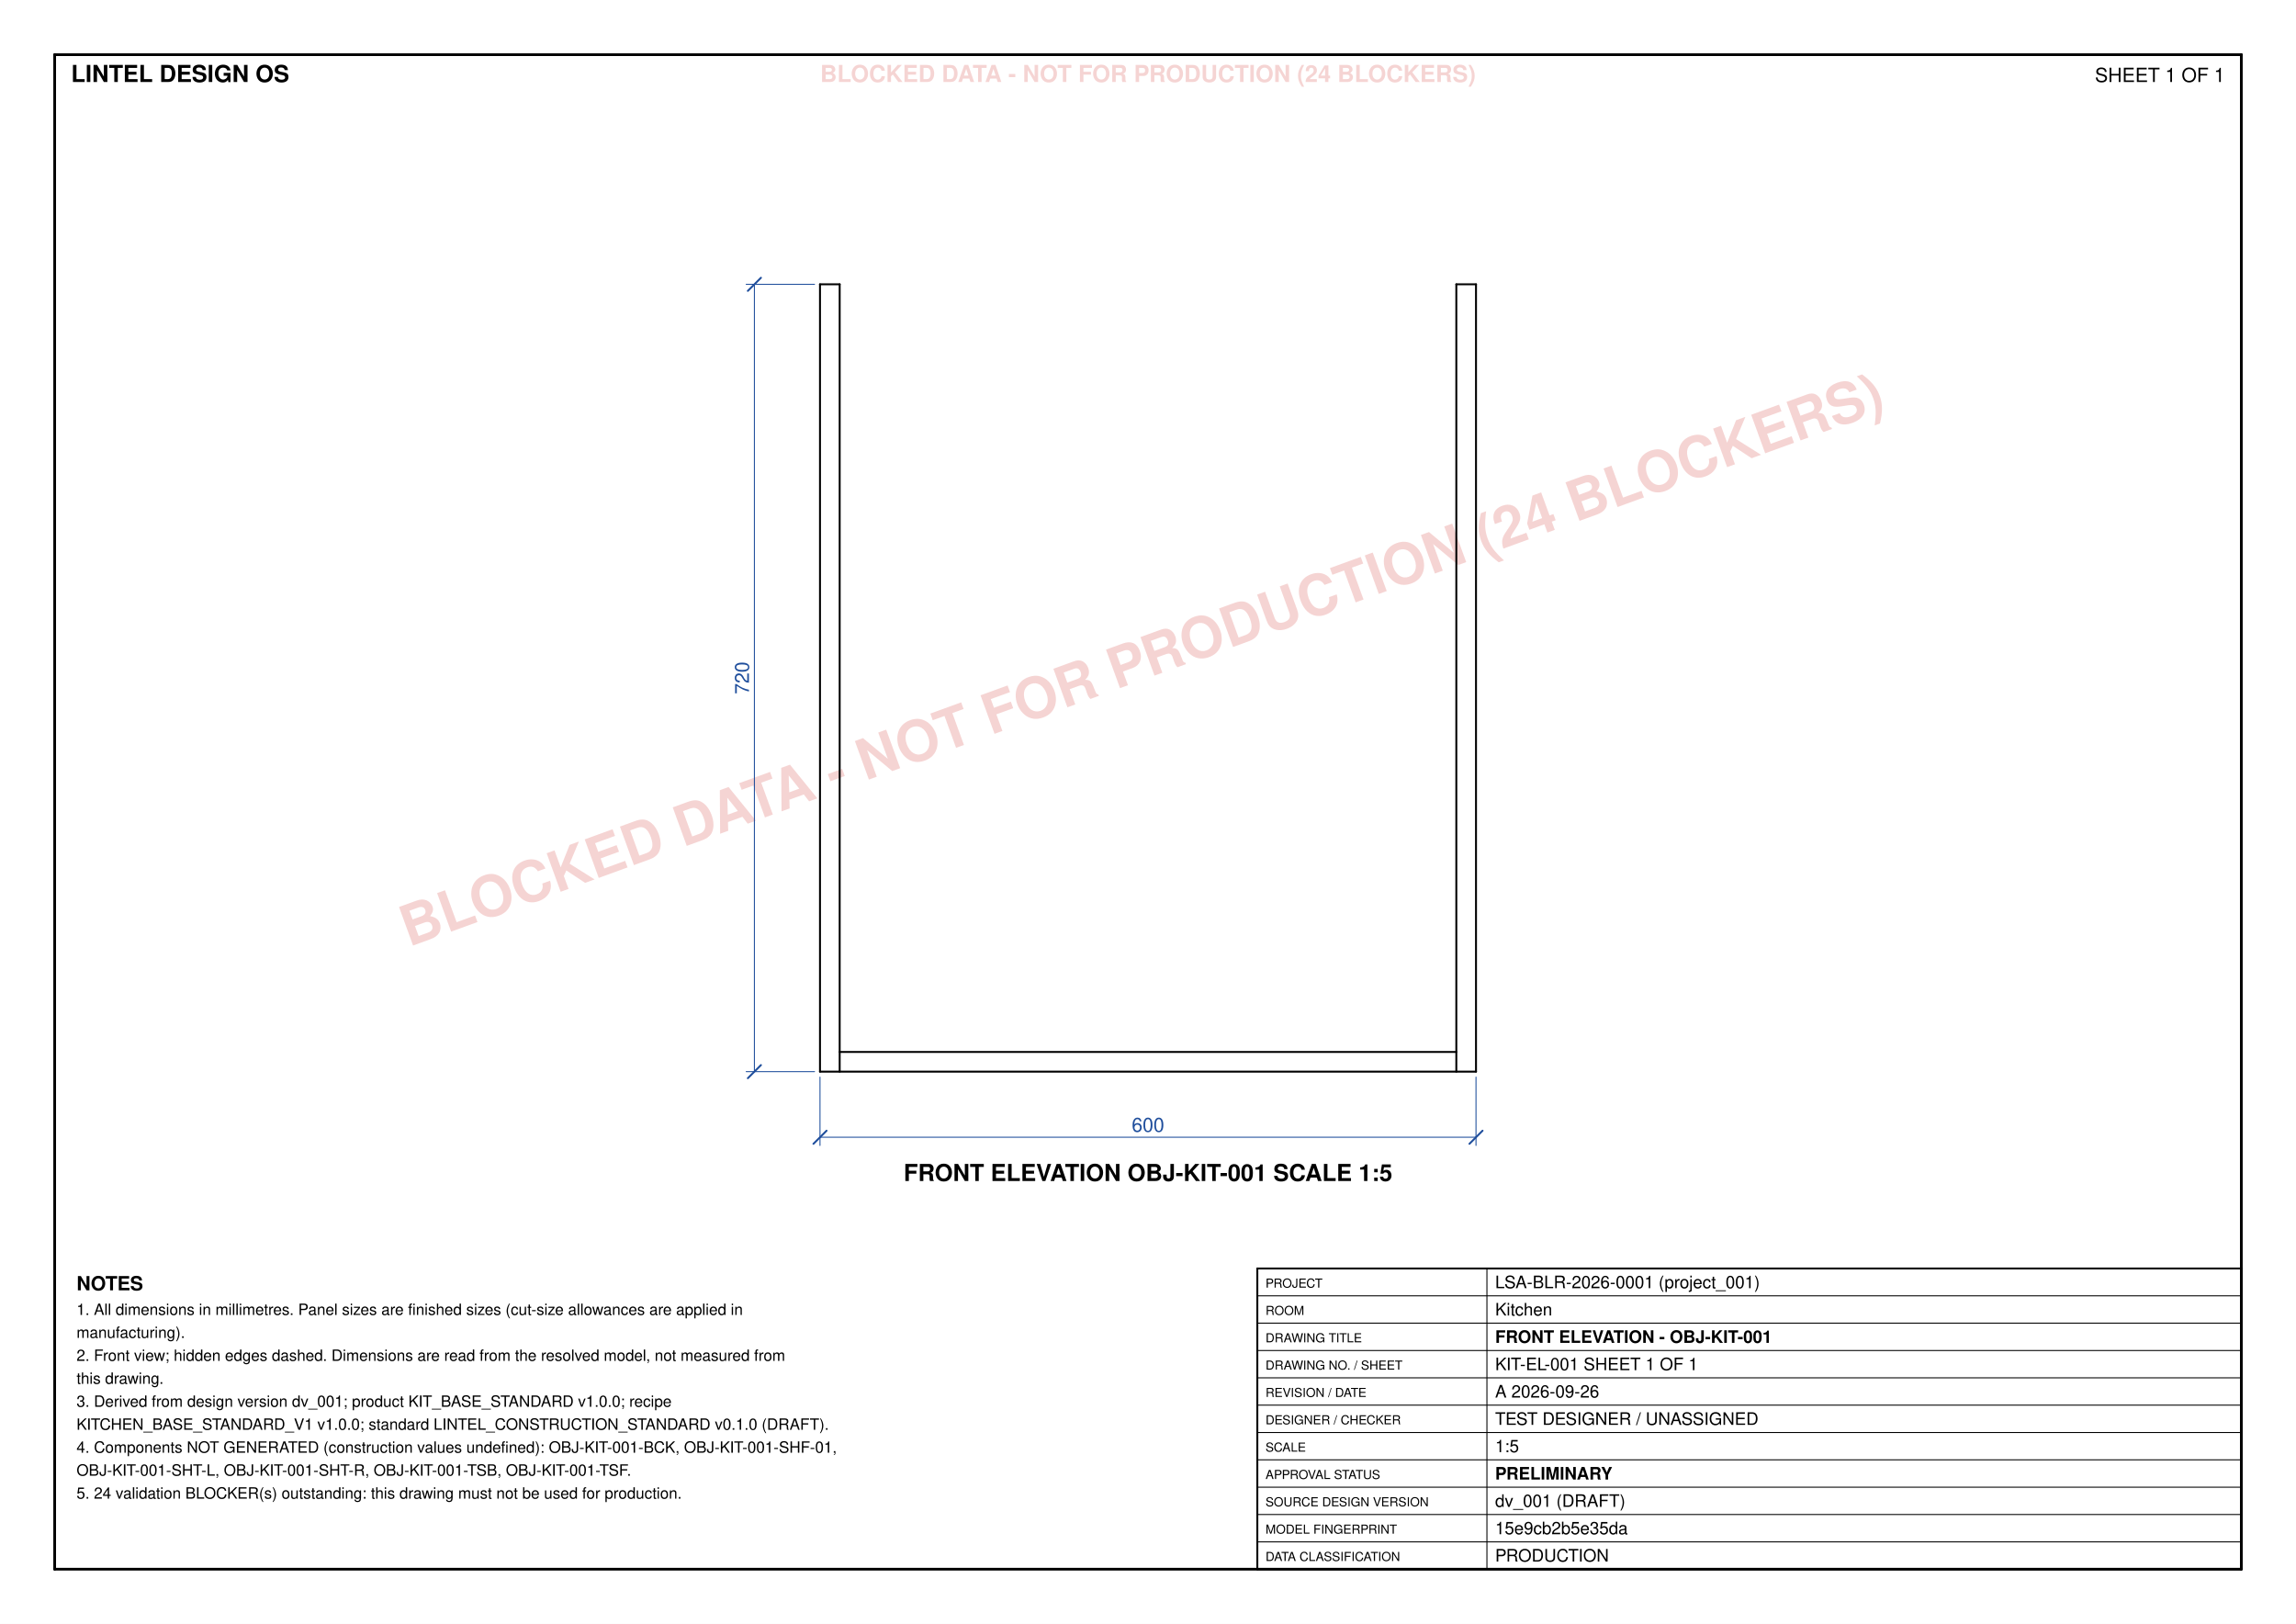
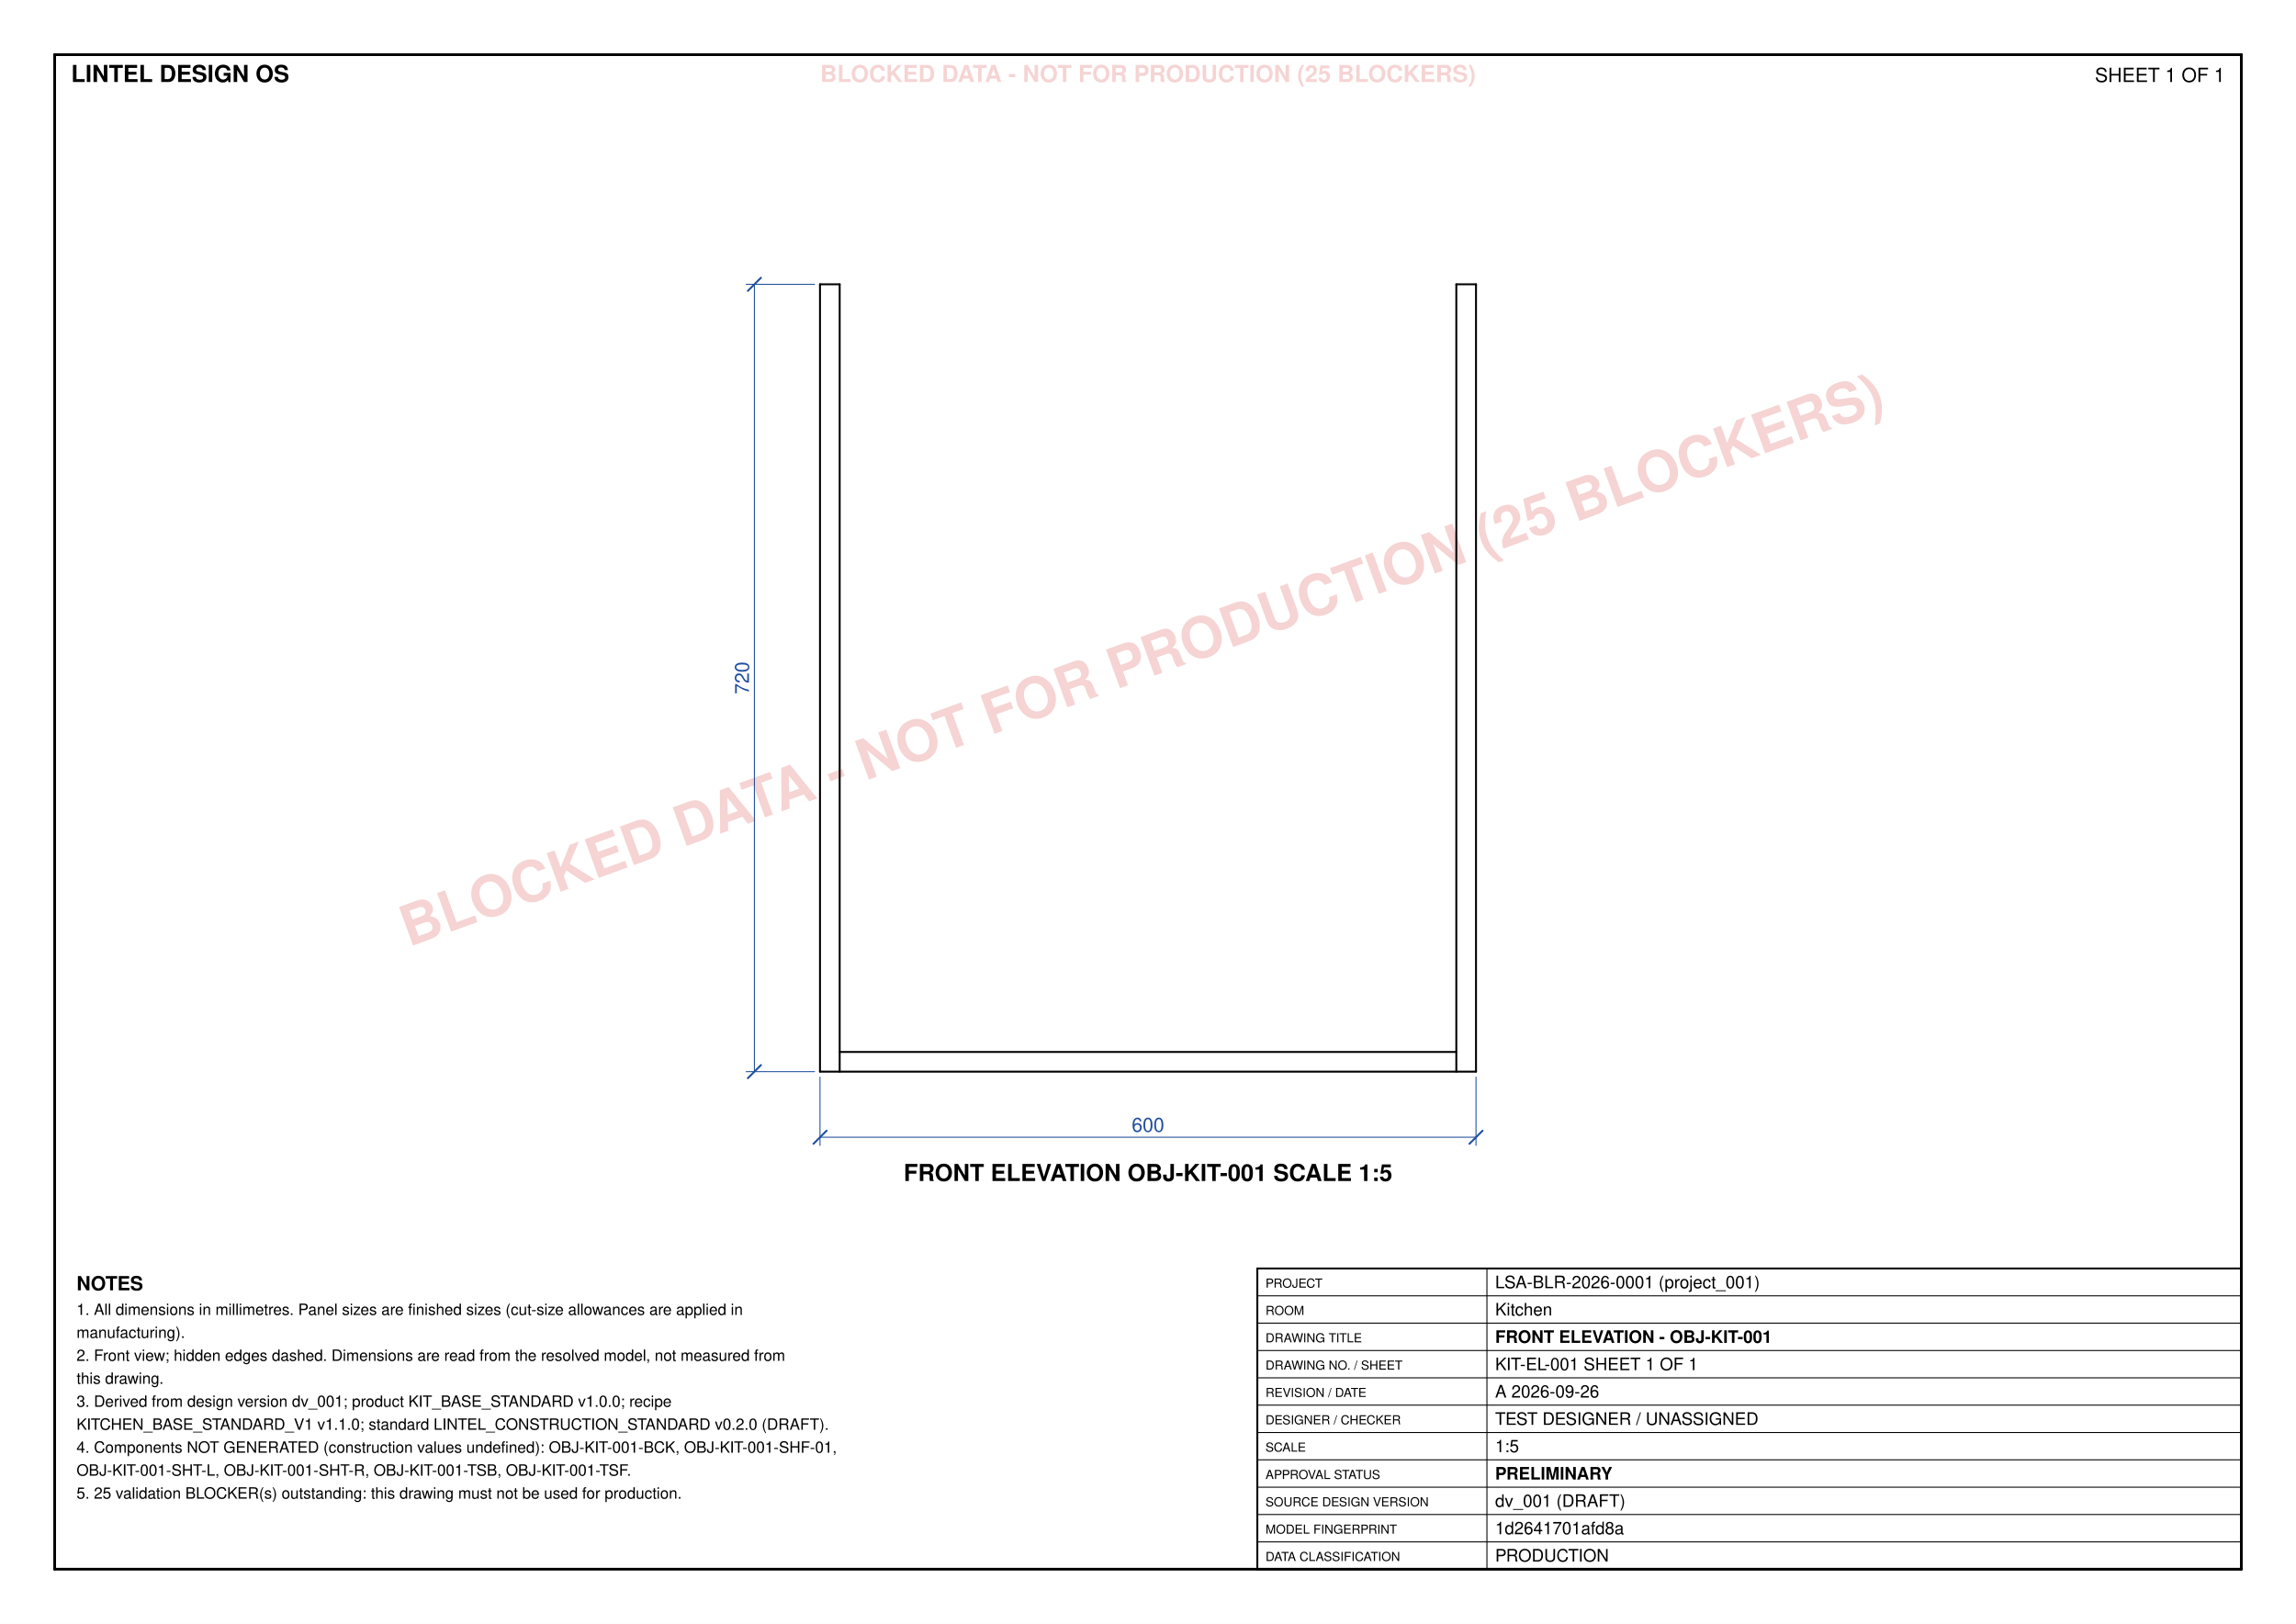
- <svg xmlns="http://www.w3.org/2000/svg" width="420mm" height="297mm" viewBox="0 0 420 297" data-drawing-id="DRW:dv_001:obj_001:FRONT_ELEVATION:KIT-EL-001:RA" data-drawing-type="FRONT_ELEVATION" data-status="PRELIMINARY" data-design-version="dv_001" data-model-fingerprint="15e9cb2b5e35da" data-classification="PRODUCTION" data-content-hash="0fa2ea2e892f52" data-sheet="1/1">
+ <svg xmlns="http://www.w3.org/2000/svg" width="420mm" height="297mm" viewBox="0 0 420 297" data-drawing-id="DRW:dv_001:obj_001:FRONT_ELEVATION:KIT-EL-001:RA" data-drawing-type="FRONT_ELEVATION" data-status="PRELIMINARY" data-design-version="dv_001" data-model-fingerprint="1d2641701afd8a" data-classification="PRODUCTION" data-content-hash="0d4503551b3677" data-sheet="1/1">
  <rect x="0" y="0" width="420" height="297" fill="#ffffff" />
  <g id="WATERMARK" fill="#d9534f" stroke="#d9534f" opacity="0.25" font-family="Helvetica, Arial, sans-serif" stroke-linecap="round">
-     <text stroke="none" x="210" y="124" font-size="10.286" text-anchor="middle" font-weight="bold" transform="rotate(-20 210 124)">BLOCKED DATA - NOT FOR PRODUCTION (24 BLOCKERS)</text>
-     <text stroke="none" x="210" y="15" font-size="4.286" text-anchor="middle" font-weight="bold">BLOCKED DATA - NOT FOR PRODUCTION (24 BLOCKERS)</text>
+     <text stroke="none" x="210" y="124" font-size="10.286" text-anchor="middle" font-weight="bold" transform="rotate(-20 210 124)">BLOCKED DATA - NOT FOR PRODUCTION (25 BLOCKERS)</text>
+     <text stroke="none" x="210" y="15" font-size="4.286" text-anchor="middle" font-weight="bold">BLOCKED DATA - NOT FOR PRODUCTION (25 BLOCKERS)</text>
  </g>
  <g id="BORDER" fill="#000000" stroke="#000000" font-family="Helvetica, Arial, sans-serif" stroke-linecap="round">
    <line fill="none" x1="10" y1="10" x2="410" y2="10" stroke-width="0.5" />
    <line fill="none" x1="410" y1="10" x2="410" y2="287" stroke-width="0.5" />
    <line fill="none" x1="410" y1="287" x2="10" y2="287" stroke-width="0.5" />
    <line fill="none" x1="10" y1="287" x2="10" y2="10" stroke-width="0.5" />
    <text stroke="none" x="13" y="15" font-size="4.286" text-anchor="start" font-weight="bold">LINTEL DESIGN OS</text>
    <text stroke="none" x="407" y="15" font-size="3.571" text-anchor="end">SHEET 1 OF 1</text>
  </g>
  <g id="VISIBLE" fill="#000000" stroke="#000000" font-family="Helvetica, Arial, sans-serif" stroke-linecap="round">
    <line fill="none" x1="150" y1="196" x2="270" y2="196" stroke-width="0.35" />
    <line fill="none" x1="153.6" y1="192.4" x2="266.4" y2="192.4" stroke-width="0.35" />
    <line fill="none" x1="150" y1="52" x2="153.6" y2="52" stroke-width="0.35" />
    <line fill="none" x1="266.4" y1="52" x2="270" y2="52" stroke-width="0.35" />
    <line fill="none" x1="150" y1="196" x2="150" y2="52" stroke-width="0.35" />
    <line fill="none" x1="153.6" y1="196" x2="153.6" y2="52" stroke-width="0.35" />
    <line fill="none" x1="266.4" y1="196" x2="266.4" y2="52" stroke-width="0.35" />
    <line fill="none" x1="270" y1="196" x2="270" y2="52" stroke-width="0.35" />
  </g>
  <g id="DIMENSION" fill="#1f4e9c" stroke="#1f4e9c" font-family="Helvetica, Arial, sans-serif" stroke-linecap="round">
    <line fill="none" x1="150" y1="197" x2="150" y2="209.5" stroke-width="0.18" />
    <line fill="none" x1="148.8" y1="209.2" x2="151.2" y2="206.8" stroke-width="0.35" />
    <line fill="none" x1="270" y1="197" x2="270" y2="209.5" stroke-width="0.18" />
    <line fill="none" x1="268.8" y1="209.2" x2="271.2" y2="206.8" stroke-width="0.35" />
    <line fill="none" x1="150" y1="208" x2="270" y2="208" stroke-width="0.18" />
    <text stroke="none" x="210" y="207" font-size="3.571" text-anchor="middle">600</text>
    <line fill="none" x1="149" y1="196" x2="136.5" y2="196" stroke-width="0.18" />
    <line fill="none" x1="136.8" y1="197.2" x2="139.2" y2="194.8" stroke-width="0.35" />
    <line fill="none" x1="149" y1="52" x2="136.5" y2="52" stroke-width="0.18" />
    <line fill="none" x1="136.8" y1="53.2" x2="139.2" y2="50.8" stroke-width="0.35" />
    <line fill="none" x1="138" y1="196" x2="138" y2="52" stroke-width="0.18" />
    <text stroke="none" x="137" y="124" font-size="3.571" text-anchor="middle" transform="rotate(-90 137 124)">720</text>
  </g>
  <g id="ANNOTATION" fill="#000000" stroke="#000000" font-family="Helvetica, Arial, sans-serif" stroke-linecap="round">
    <text stroke="none" x="210" y="216" font-size="4.286" text-anchor="middle" font-weight="bold">FRONT ELEVATION  OBJ-KIT-001  SCALE 1:5</text>
    <text stroke="none" x="14" y="236" font-size="3.571" text-anchor="start" font-weight="bold">NOTES</text>
    <text stroke="none" x="14" y="240.5" font-size="2.857" text-anchor="start">1. All dimensions in millimetres. Panel sizes are finished sizes (cut-size allowances are applied in</text>
    <text stroke="none" x="14" y="244.7" font-size="2.857" text-anchor="start">   manufacturing).</text>
    <text stroke="none" x="14" y="248.9" font-size="2.857" text-anchor="start">2. Front view; hidden edges dashed. Dimensions are read from the resolved model, not measured from</text>
    <text stroke="none" x="14" y="253.1" font-size="2.857" text-anchor="start">   this drawing.</text>
    <text stroke="none" x="14" y="257.3" font-size="2.857" text-anchor="start">3. Derived from design version dv_001; product KIT_BASE_STANDARD v1.0.0; recipe</text>
-     <text stroke="none" x="14" y="261.5" font-size="2.857" text-anchor="start">   KITCHEN_BASE_STANDARD_V1 v1.0.0; standard LINTEL_CONSTRUCTION_STANDARD v0.1.0 (DRAFT).</text>
+     <text stroke="none" x="14" y="261.5" font-size="2.857" text-anchor="start">   KITCHEN_BASE_STANDARD_V1 v1.1.0; standard LINTEL_CONSTRUCTION_STANDARD v0.2.0 (DRAFT).</text>
    <text stroke="none" x="14" y="265.7" font-size="2.857" text-anchor="start">4. Components NOT GENERATED (construction values undefined): OBJ-KIT-001-BCK, OBJ-KIT-001-SHF-01,</text>
    <text stroke="none" x="14" y="269.9" font-size="2.857" text-anchor="start">   OBJ-KIT-001-SHT-L, OBJ-KIT-001-SHT-R, OBJ-KIT-001-TSB, OBJ-KIT-001-TSF.</text>
-     <text stroke="none" x="14" y="274.1" font-size="2.857" text-anchor="start">5. 24 validation BLOCKER(s) outstanding: this drawing must not be used for production.</text>
+     <text stroke="none" x="14" y="274.1" font-size="2.857" text-anchor="start">5. 25 validation BLOCKER(s) outstanding: this drawing must not be used for production.</text>
  </g>
  <g id="TITLE_BLOCK" fill="#000000" stroke="#000000" font-family="Helvetica, Arial, sans-serif" stroke-linecap="round">
    <line fill="none" x1="230" y1="232" x2="410" y2="232" stroke-width="0.35" />
    <line fill="none" x1="410" y1="232" x2="410" y2="287" stroke-width="0.35" />
    <line fill="none" x1="410" y1="287" x2="230" y2="287" stroke-width="0.35" />
    <line fill="none" x1="230" y1="287" x2="230" y2="232" stroke-width="0.35" />
    <line fill="none" x1="272" y1="232" x2="272" y2="287" stroke-width="0.18" />
    <text stroke="none" x="231.5" y="235.5" font-size="2.286" text-anchor="start">PROJECT</text>
    <text stroke="none" x="273.5" y="235.6" font-size="3.143" text-anchor="start">LSA-BLR-2026-0001 (project_001)</text>
    <line fill="none" x1="230" y1="237" x2="410" y2="237" stroke-width="0.18" />
    <text stroke="none" x="231.5" y="240.5" font-size="2.286" text-anchor="start">ROOM</text>
    <text stroke="none" x="273.5" y="240.6" font-size="3.143" text-anchor="start">Kitchen</text>
    <line fill="none" x1="230" y1="242" x2="410" y2="242" stroke-width="0.18" />
    <text stroke="none" x="231.5" y="245.5" font-size="2.286" text-anchor="start">DRAWING TITLE</text>
    <text stroke="none" x="273.5" y="245.6" font-size="3.143" text-anchor="start" font-weight="bold">FRONT ELEVATION - OBJ-KIT-001</text>
    <line fill="none" x1="230" y1="247" x2="410" y2="247" stroke-width="0.18" />
    <text stroke="none" x="231.5" y="250.5" font-size="2.286" text-anchor="start">DRAWING NO. / SHEET</text>
    <text stroke="none" x="273.5" y="250.6" font-size="3.143" text-anchor="start">KIT-EL-001   SHEET 1 OF 1</text>
    <line fill="none" x1="230" y1="252" x2="410" y2="252" stroke-width="0.18" />
    <text stroke="none" x="231.5" y="255.5" font-size="2.286" text-anchor="start">REVISION / DATE</text>
    <text stroke="none" x="273.5" y="255.6" font-size="3.143" text-anchor="start">A   2026-09-26</text>
    <line fill="none" x1="230" y1="257" x2="410" y2="257" stroke-width="0.18" />
    <text stroke="none" x="231.5" y="260.5" font-size="2.286" text-anchor="start">DESIGNER / CHECKER</text>
    <text stroke="none" x="273.5" y="260.6" font-size="3.143" text-anchor="start">TEST DESIGNER / UNASSIGNED</text>
    <line fill="none" x1="230" y1="262" x2="410" y2="262" stroke-width="0.18" />
    <text stroke="none" x="231.5" y="265.5" font-size="2.286" text-anchor="start">SCALE</text>
    <text stroke="none" x="273.5" y="265.6" font-size="3.143" text-anchor="start">1:5</text>
    <line fill="none" x1="230" y1="267" x2="410" y2="267" stroke-width="0.18" />
    <text stroke="none" x="231.5" y="270.5" font-size="2.286" text-anchor="start">APPROVAL STATUS</text>
    <text stroke="none" x="273.5" y="270.6" font-size="3.143" text-anchor="start" font-weight="bold">PRELIMINARY</text>
    <line fill="none" x1="230" y1="272" x2="410" y2="272" stroke-width="0.18" />
    <text stroke="none" x="231.5" y="275.5" font-size="2.286" text-anchor="start">SOURCE DESIGN VERSION</text>
    <text stroke="none" x="273.5" y="275.6" font-size="3.143" text-anchor="start">dv_001 (DRAFT)</text>
    <line fill="none" x1="230" y1="277" x2="410" y2="277" stroke-width="0.18" />
    <text stroke="none" x="231.5" y="280.5" font-size="2.286" text-anchor="start">MODEL FINGERPRINT</text>
-     <text stroke="none" x="273.5" y="280.6" font-size="3.143" text-anchor="start">15e9cb2b5e35da</text>
+     <text stroke="none" x="273.5" y="280.6" font-size="3.143" text-anchor="start">1d2641701afd8a</text>
    <line fill="none" x1="230" y1="282" x2="410" y2="282" stroke-width="0.18" />
    <text stroke="none" x="231.5" y="285.5" font-size="2.286" text-anchor="start">DATA CLASSIFICATION</text>
    <text stroke="none" x="273.5" y="285.6" font-size="3.143" text-anchor="start">PRODUCTION</text>
  </g>
</svg>
